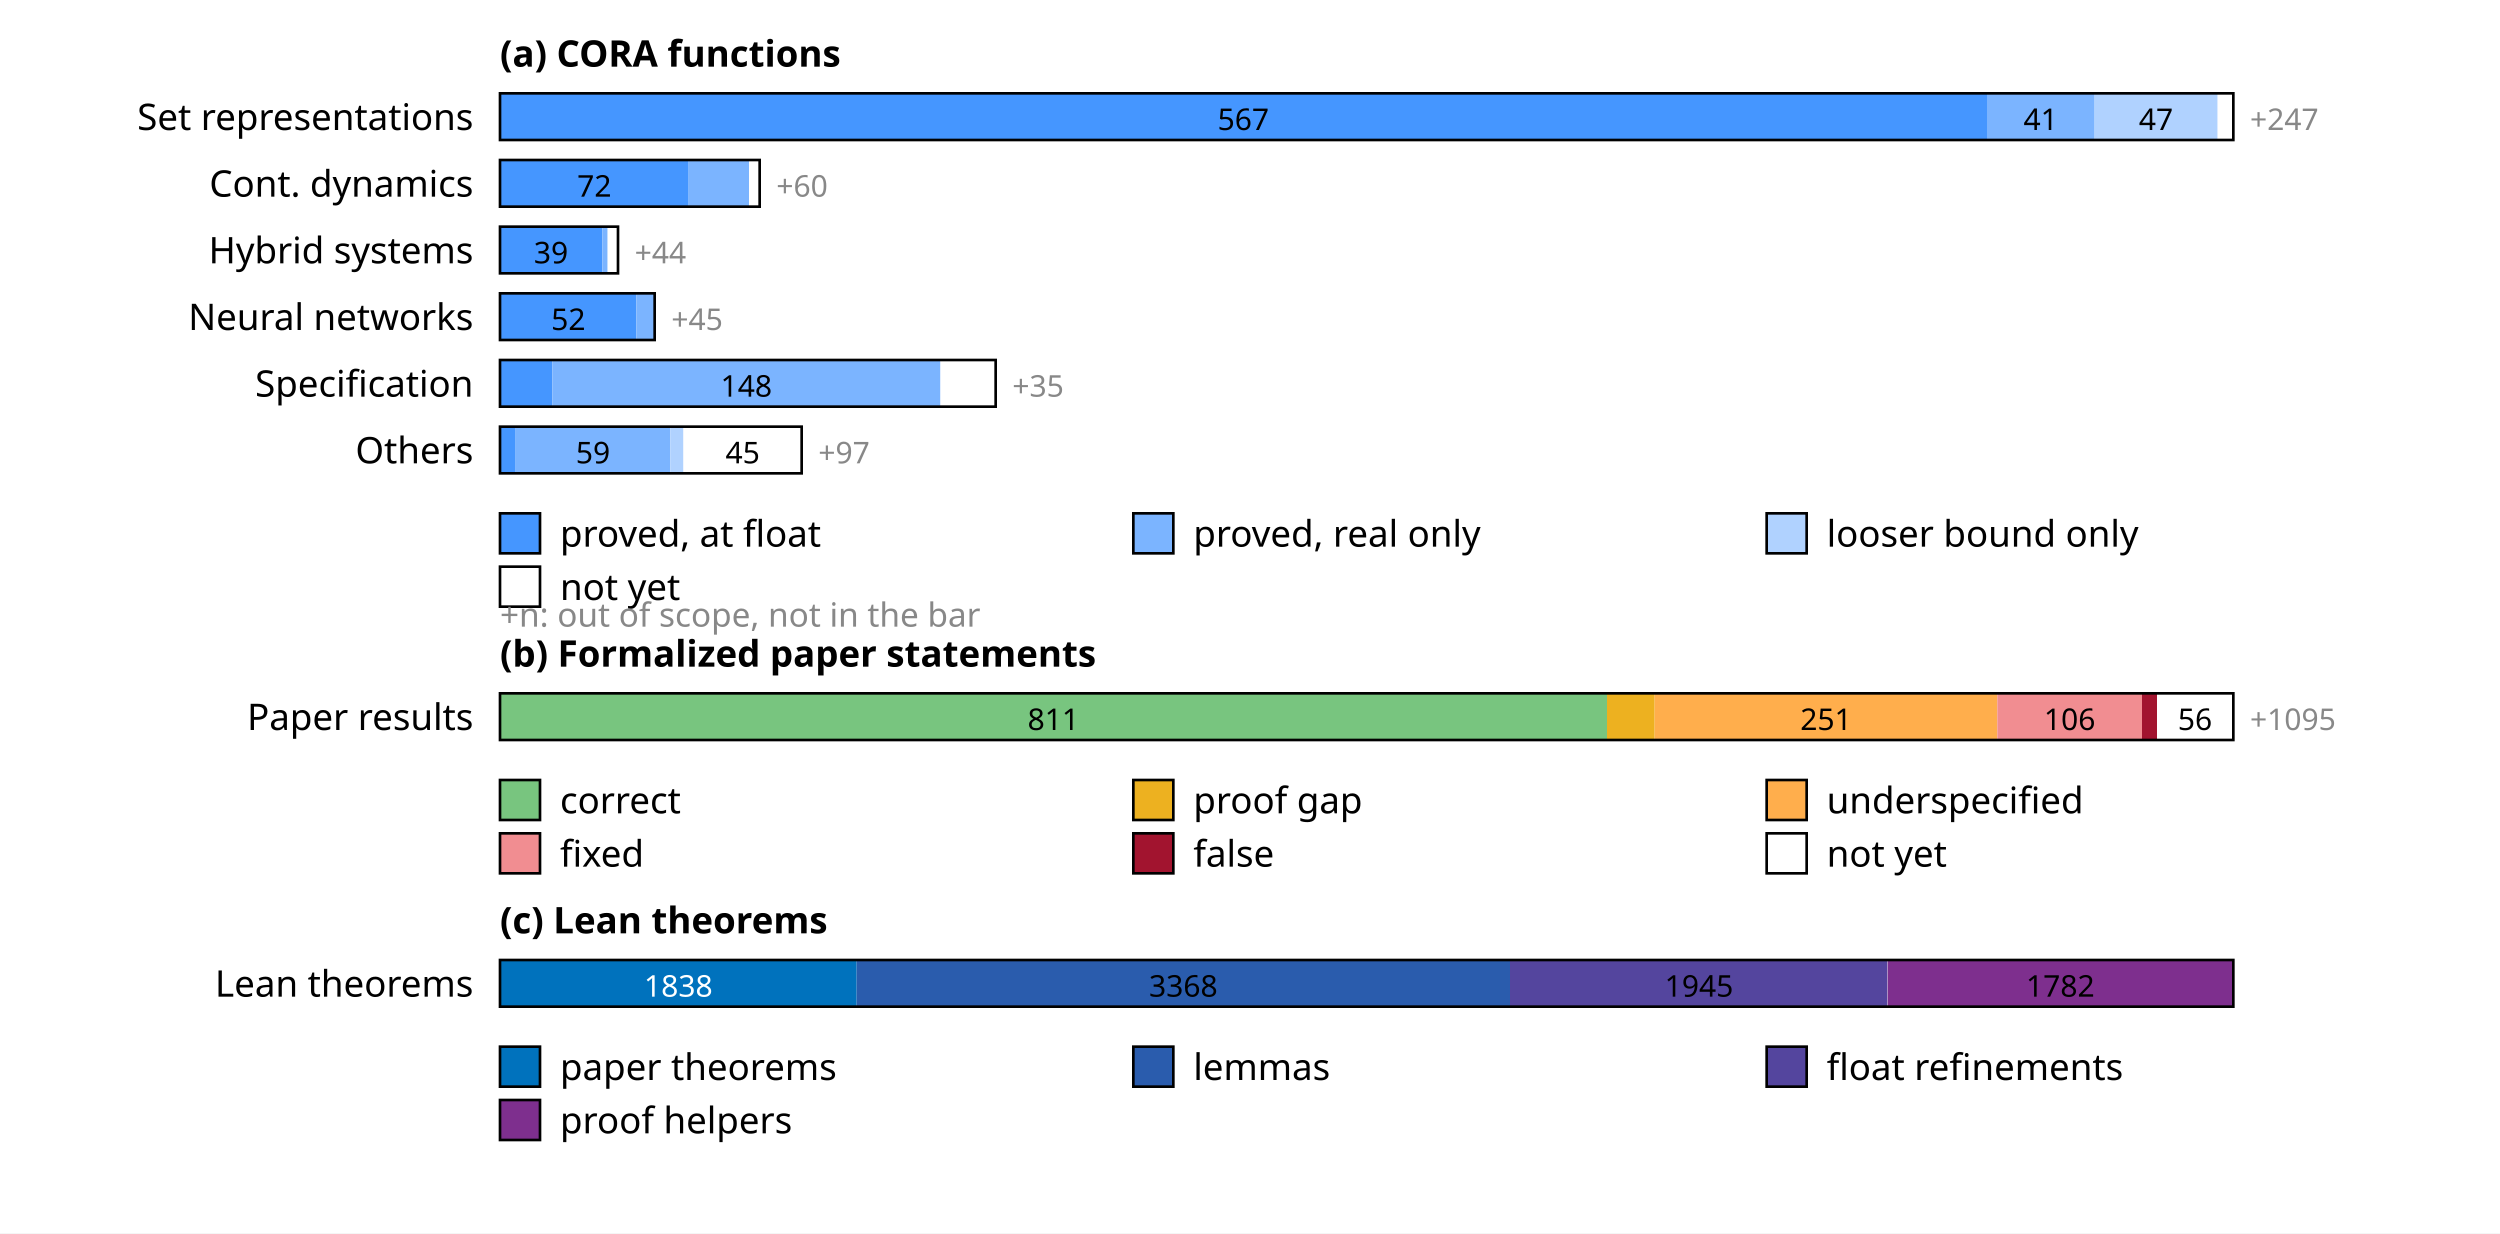
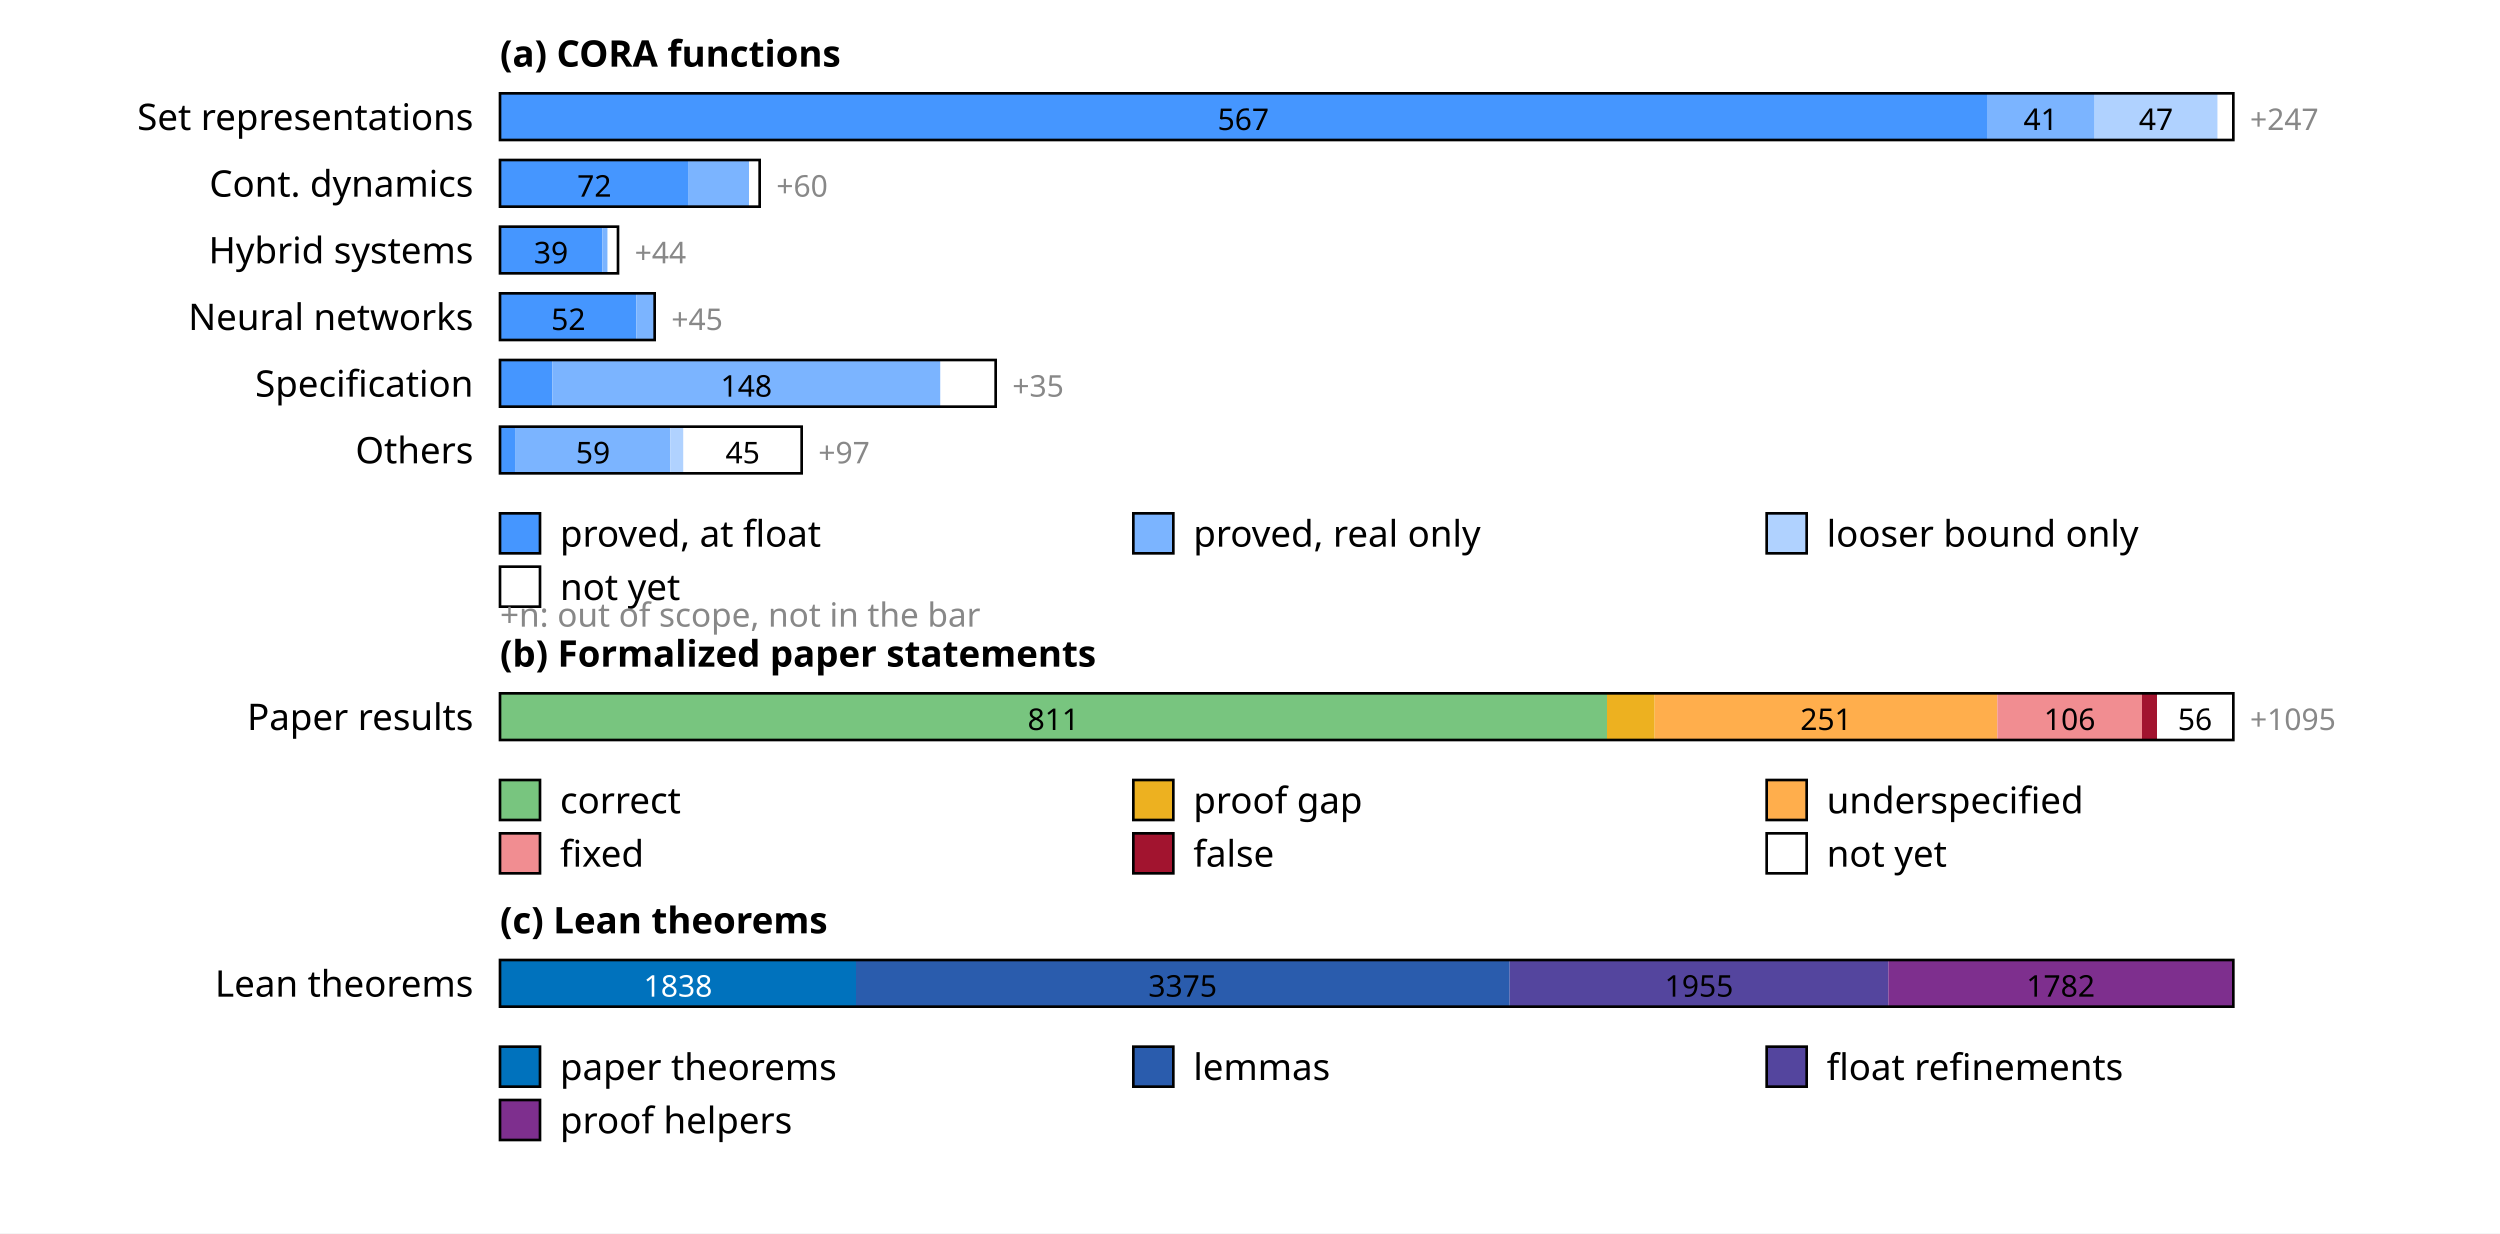
<svg xmlns="http://www.w3.org/2000/svg" width="750" height="370" font-family="sans-serif" font-size="11">
  <rect width="100%" height="100%" fill="white" />
  <text x="150" y="20" font-weight="bold">(a) CORA functions</text>
  <text x="142" y="39" text-anchor="end">Set representations</text>
  <rect x="150.0" y="28" width="446.1" height="14" fill="rgb(69,150,255)" />
  <text x="373.0" y="39" text-anchor="middle" font-size="9" fill="#000">567</text>
  <rect x="596.1" y="28" width="32.3" height="14" fill="rgb(123,180,255)" />
  <text x="612.2" y="39" text-anchor="middle" font-size="9" fill="#000">41</text>
  <rect x="628.3" y="28" width="37.0" height="14" fill="rgb(176,210,255)" />
  <text x="646.8" y="39" text-anchor="middle" font-size="9" fill="#000">47</text>
  <rect x="665.3" y="28" width="4.7" height="14" fill="rgb(255,255,255)" />
  <rect x="150" y="28" width="520.0" height="14" fill="none" stroke="#000" stroke-width="0.8" />
  <text x="675.0" y="39" font-size="9" fill="#888">+247</text>
  <text x="142" y="59" text-anchor="end">Cont. dynamics</text>
  <rect x="150.0" y="48" width="56.6" height="14" fill="rgb(69,150,255)" />
  <text x="178.3" y="59" text-anchor="middle" font-size="9" fill="#000">72</text>
  <rect x="206.6" y="48" width="18.1" height="14" fill="rgb(123,180,255)" />
  <rect x="224.7" y="48" width="3.1" height="14" fill="rgb(255,255,255)" />
  <rect x="150" y="48" width="77.9" height="14" fill="none" stroke="#000" stroke-width="0.8" />
  <text x="232.9" y="59" font-size="9" fill="#888">+60</text>
  <text x="142" y="79" text-anchor="end">Hybrid systems</text>
  <rect x="150.0" y="68" width="30.7" height="14" fill="rgb(69,150,255)" />
  <text x="165.3" y="79" text-anchor="middle" font-size="9" fill="#000">39</text>
  <rect x="180.7" y="68" width="1.6" height="14" fill="rgb(123,180,255)" />
  <rect x="182.3" y="68" width="3.1" height="14" fill="rgb(255,255,255)" />
  <rect x="150" y="68" width="35.4" height="14" fill="none" stroke="#000" stroke-width="0.8" />
  <text x="190.4" y="79" font-size="9" fill="#888">+44</text>
  <text x="142" y="99" text-anchor="end">Neural networks</text>
  <rect x="150.0" y="88" width="40.9" height="14" fill="rgb(69,150,255)" />
  <text x="170.5" y="99" text-anchor="middle" font-size="9" fill="#000">52</text>
  <rect x="190.9" y="88" width="5.5" height="14" fill="rgb(123,180,255)" />
  <rect x="150" y="88" width="46.4" height="14" fill="none" stroke="#000" stroke-width="0.8" />
  <text x="201.4" y="99" font-size="9" fill="#888">+45</text>
  <text x="142" y="119" text-anchor="end">Specification</text>
  <rect x="150.0" y="108" width="15.7" height="14" fill="rgb(69,150,255)" />
  <rect x="165.7" y="108" width="116.4" height="14" fill="rgb(123,180,255)" />
  <text x="223.9" y="119" text-anchor="middle" font-size="9" fill="#000">148</text>
  <rect x="282.2" y="108" width="16.5" height="14" fill="rgb(255,255,255)" />
  <rect x="150" y="108" width="148.7" height="14" fill="none" stroke="#000" stroke-width="0.8" />
  <text x="303.7" y="119" font-size="9" fill="#888">+35</text>
  <text x="142" y="139" text-anchor="end">Others</text>
  <rect x="150.0" y="128" width="4.7" height="14" fill="rgb(69,150,255)" />
  <rect x="154.7" y="128" width="46.4" height="14" fill="rgb(123,180,255)" />
  <text x="177.9" y="139" text-anchor="middle" font-size="9" fill="#000">59</text>
  <rect x="201.1" y="128" width="3.9" height="14" fill="rgb(176,210,255)" />
  <rect x="205.1" y="128" width="35.4" height="14" fill="rgb(255,255,255)" />
  <text x="222.8" y="139" text-anchor="middle" font-size="9" fill="#000">45</text>
  <rect x="150" y="128" width="90.5" height="14" fill="none" stroke="#000" stroke-width="0.8" />
  <text x="245.5" y="139" font-size="9" fill="#888">+97</text>
  <rect x="150" y="154" width="12" height="12" fill="rgb(69,150,255)" stroke="#000" stroke-width="0.8" />
  <text x="168" y="164">proved, at float</text>
  <rect x="340" y="154" width="12" height="12" fill="rgb(123,180,255)" stroke="#000" stroke-width="0.8" />
  <text x="358" y="164">proved, real only</text>
  <rect x="530" y="154" width="12" height="12" fill="rgb(176,210,255)" stroke="#000" stroke-width="0.8" />
  <text x="548" y="164">looser bound only</text>
  <rect x="150" y="170" width="12" height="12" fill="rgb(255,255,255)" stroke="#000" stroke-width="0.8" />
  <text x="168" y="180">not yet</text>
  <text x="150" y="188" font-size="10" fill="#888">+n: out of scope, not in the bar</text>
  <text x="150" y="200" font-weight="bold">(b) Formalized paper statements</text>
  <text x="142" y="219" text-anchor="end">Paper results</text>
  <rect x="150.0" y="208" width="332.1" height="14" fill="rgb(120,197,127)" />
  <text x="316.0" y="219" text-anchor="middle" font-size="9" fill="#000">811</text>
  <rect x="482.1" y="208" width="14.3" height="14" fill="rgb(237,177,32)" />
  <rect x="496.4" y="208" width="102.8" height="14" fill="rgb(255,174,76)" />
  <text x="547.8" y="219" text-anchor="middle" font-size="9" fill="#000">251</text>
  <rect x="599.2" y="208" width="43.4" height="14" fill="rgb(241,141,145)" />
  <text x="620.9" y="219" text-anchor="middle" font-size="9" fill="#000">106</text>
  <rect x="642.6" y="208" width="4.5" height="14" fill="rgb(162,20,47)" />
  <rect x="647.1" y="208" width="22.9" height="14" fill="rgb(255,255,255)" />
  <text x="658.5" y="219" text-anchor="middle" font-size="9" fill="#000">56</text>
  <rect x="150" y="208" width="520.0" height="14" fill="none" stroke="#000" stroke-width="0.8" />
  <text x="675.0" y="219" font-size="9" fill="#888">+1095</text>
  <rect x="150" y="234" width="12" height="12" fill="rgb(120,197,127)" stroke="#000" stroke-width="0.8" />
  <text x="168" y="244">correct</text>
  <rect x="340" y="234" width="12" height="12" fill="rgb(237,177,32)" stroke="#000" stroke-width="0.8" />
  <text x="358" y="244">proof gap</text>
  <rect x="530" y="234" width="12" height="12" fill="rgb(255,174,76)" stroke="#000" stroke-width="0.8" />
  <text x="548" y="244">underspecified</text>
  <rect x="150" y="250" width="12" height="12" fill="rgb(241,141,145)" stroke="#000" stroke-width="0.8" />
  <text x="168" y="260">fixed</text>
  <rect x="340" y="250" width="12" height="12" fill="rgb(162,20,47)" stroke="#000" stroke-width="0.8" />
  <text x="358" y="260">false</text>
  <rect x="530" y="250" width="12" height="12" fill="rgb(255,255,255)" stroke="#000" stroke-width="0.8" />
  <text x="548" y="260">not yet</text>
  <text x="150" y="280" font-weight="bold">(c) Lean theorems</text>
  <text x="142" y="299" text-anchor="end">Lean theorems</text>
-   <rect x="150.0" y="288" width="107.0" height="14" fill="rgb(0,114,189)" />
-   <text x="203.5" y="299" text-anchor="middle" font-size="9" fill="#fff">1838</text>
-   <rect x="257.0" y="288" width="196.1" height="14" fill="rgb(42,92,173)" />
-   <text x="355.0" y="299" text-anchor="middle" font-size="9" fill="#000">3368</text>
-   <rect x="453.0" y="288" width="113.2" height="14" fill="rgb(84,69,158)" />
-   <text x="509.7" y="299" text-anchor="middle" font-size="9" fill="#000">1945</text>
-   <rect x="566.3" y="288" width="103.7" height="14" fill="rgb(126,47,142)" />
-   <text x="618.1" y="299" text-anchor="middle" font-size="9" fill="#000">1782</text>
+   <rect x="150.0" y="288" width="106.8" height="14" fill="rgb(0,114,189)" />
+   <text x="203.4" y="299" text-anchor="middle" font-size="9" fill="#fff">1838</text>
+   <rect x="256.8" y="288" width="196.1" height="14" fill="rgb(42,92,173)" />
+   <text x="354.8" y="299" text-anchor="middle" font-size="9" fill="#000">3375</text>
+   <rect x="452.9" y="288" width="113.6" height="14" fill="rgb(84,69,158)" />
+   <text x="509.7" y="299" text-anchor="middle" font-size="9" fill="#000">1955</text>
+   <rect x="566.5" y="288" width="103.5" height="14" fill="rgb(126,47,142)" />
+   <text x="618.2" y="299" text-anchor="middle" font-size="9" fill="#000">1782</text>
  <rect x="150" y="288" width="520.0" height="14" fill="none" stroke="#000" stroke-width="0.8" />
  <rect x="150" y="314" width="12" height="12" fill="rgb(0,114,189)" stroke="#000" stroke-width="0.8" />
  <text x="168" y="324">paper theorems</text>
  <rect x="340" y="314" width="12" height="12" fill="rgb(42,92,173)" stroke="#000" stroke-width="0.8" />
  <text x="358" y="324">lemmas</text>
  <rect x="530" y="314" width="12" height="12" fill="rgb(84,69,158)" stroke="#000" stroke-width="0.8" />
  <text x="548" y="324">float refinements</text>
  <rect x="150" y="330" width="12" height="12" fill="rgb(126,47,142)" stroke="#000" stroke-width="0.8" />
  <text x="168" y="340">proof helpers</text>
</svg>
